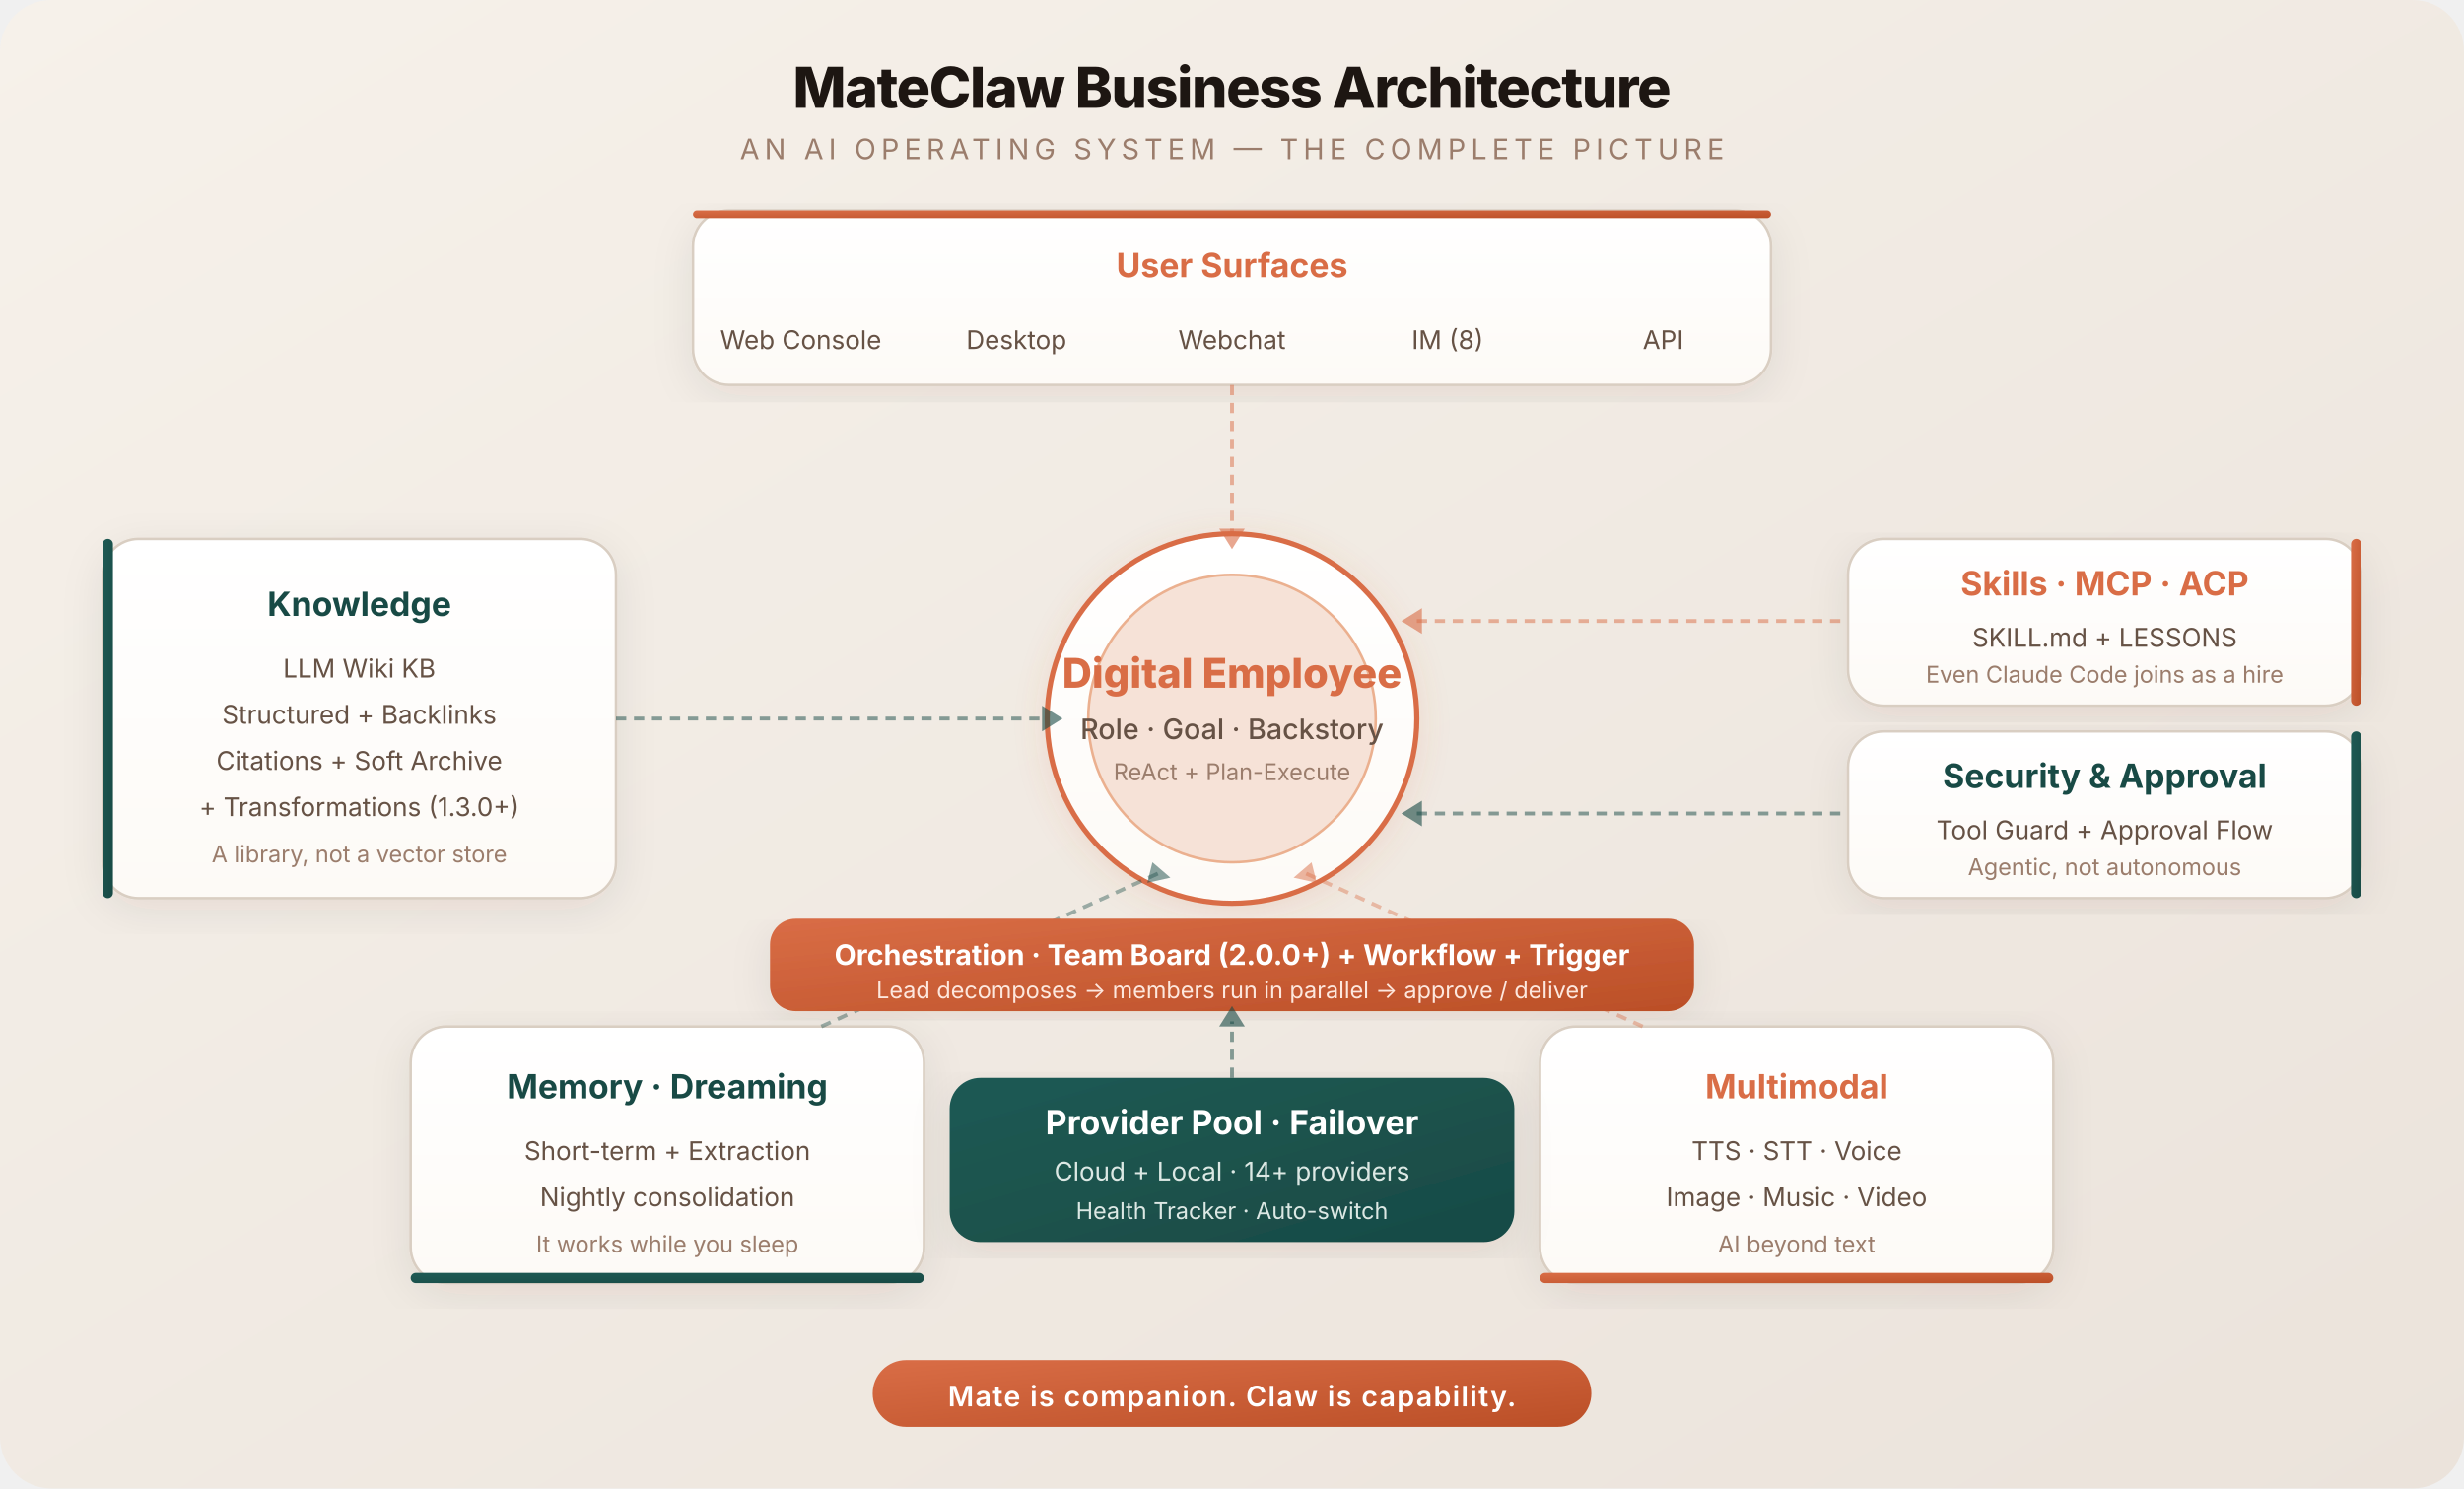
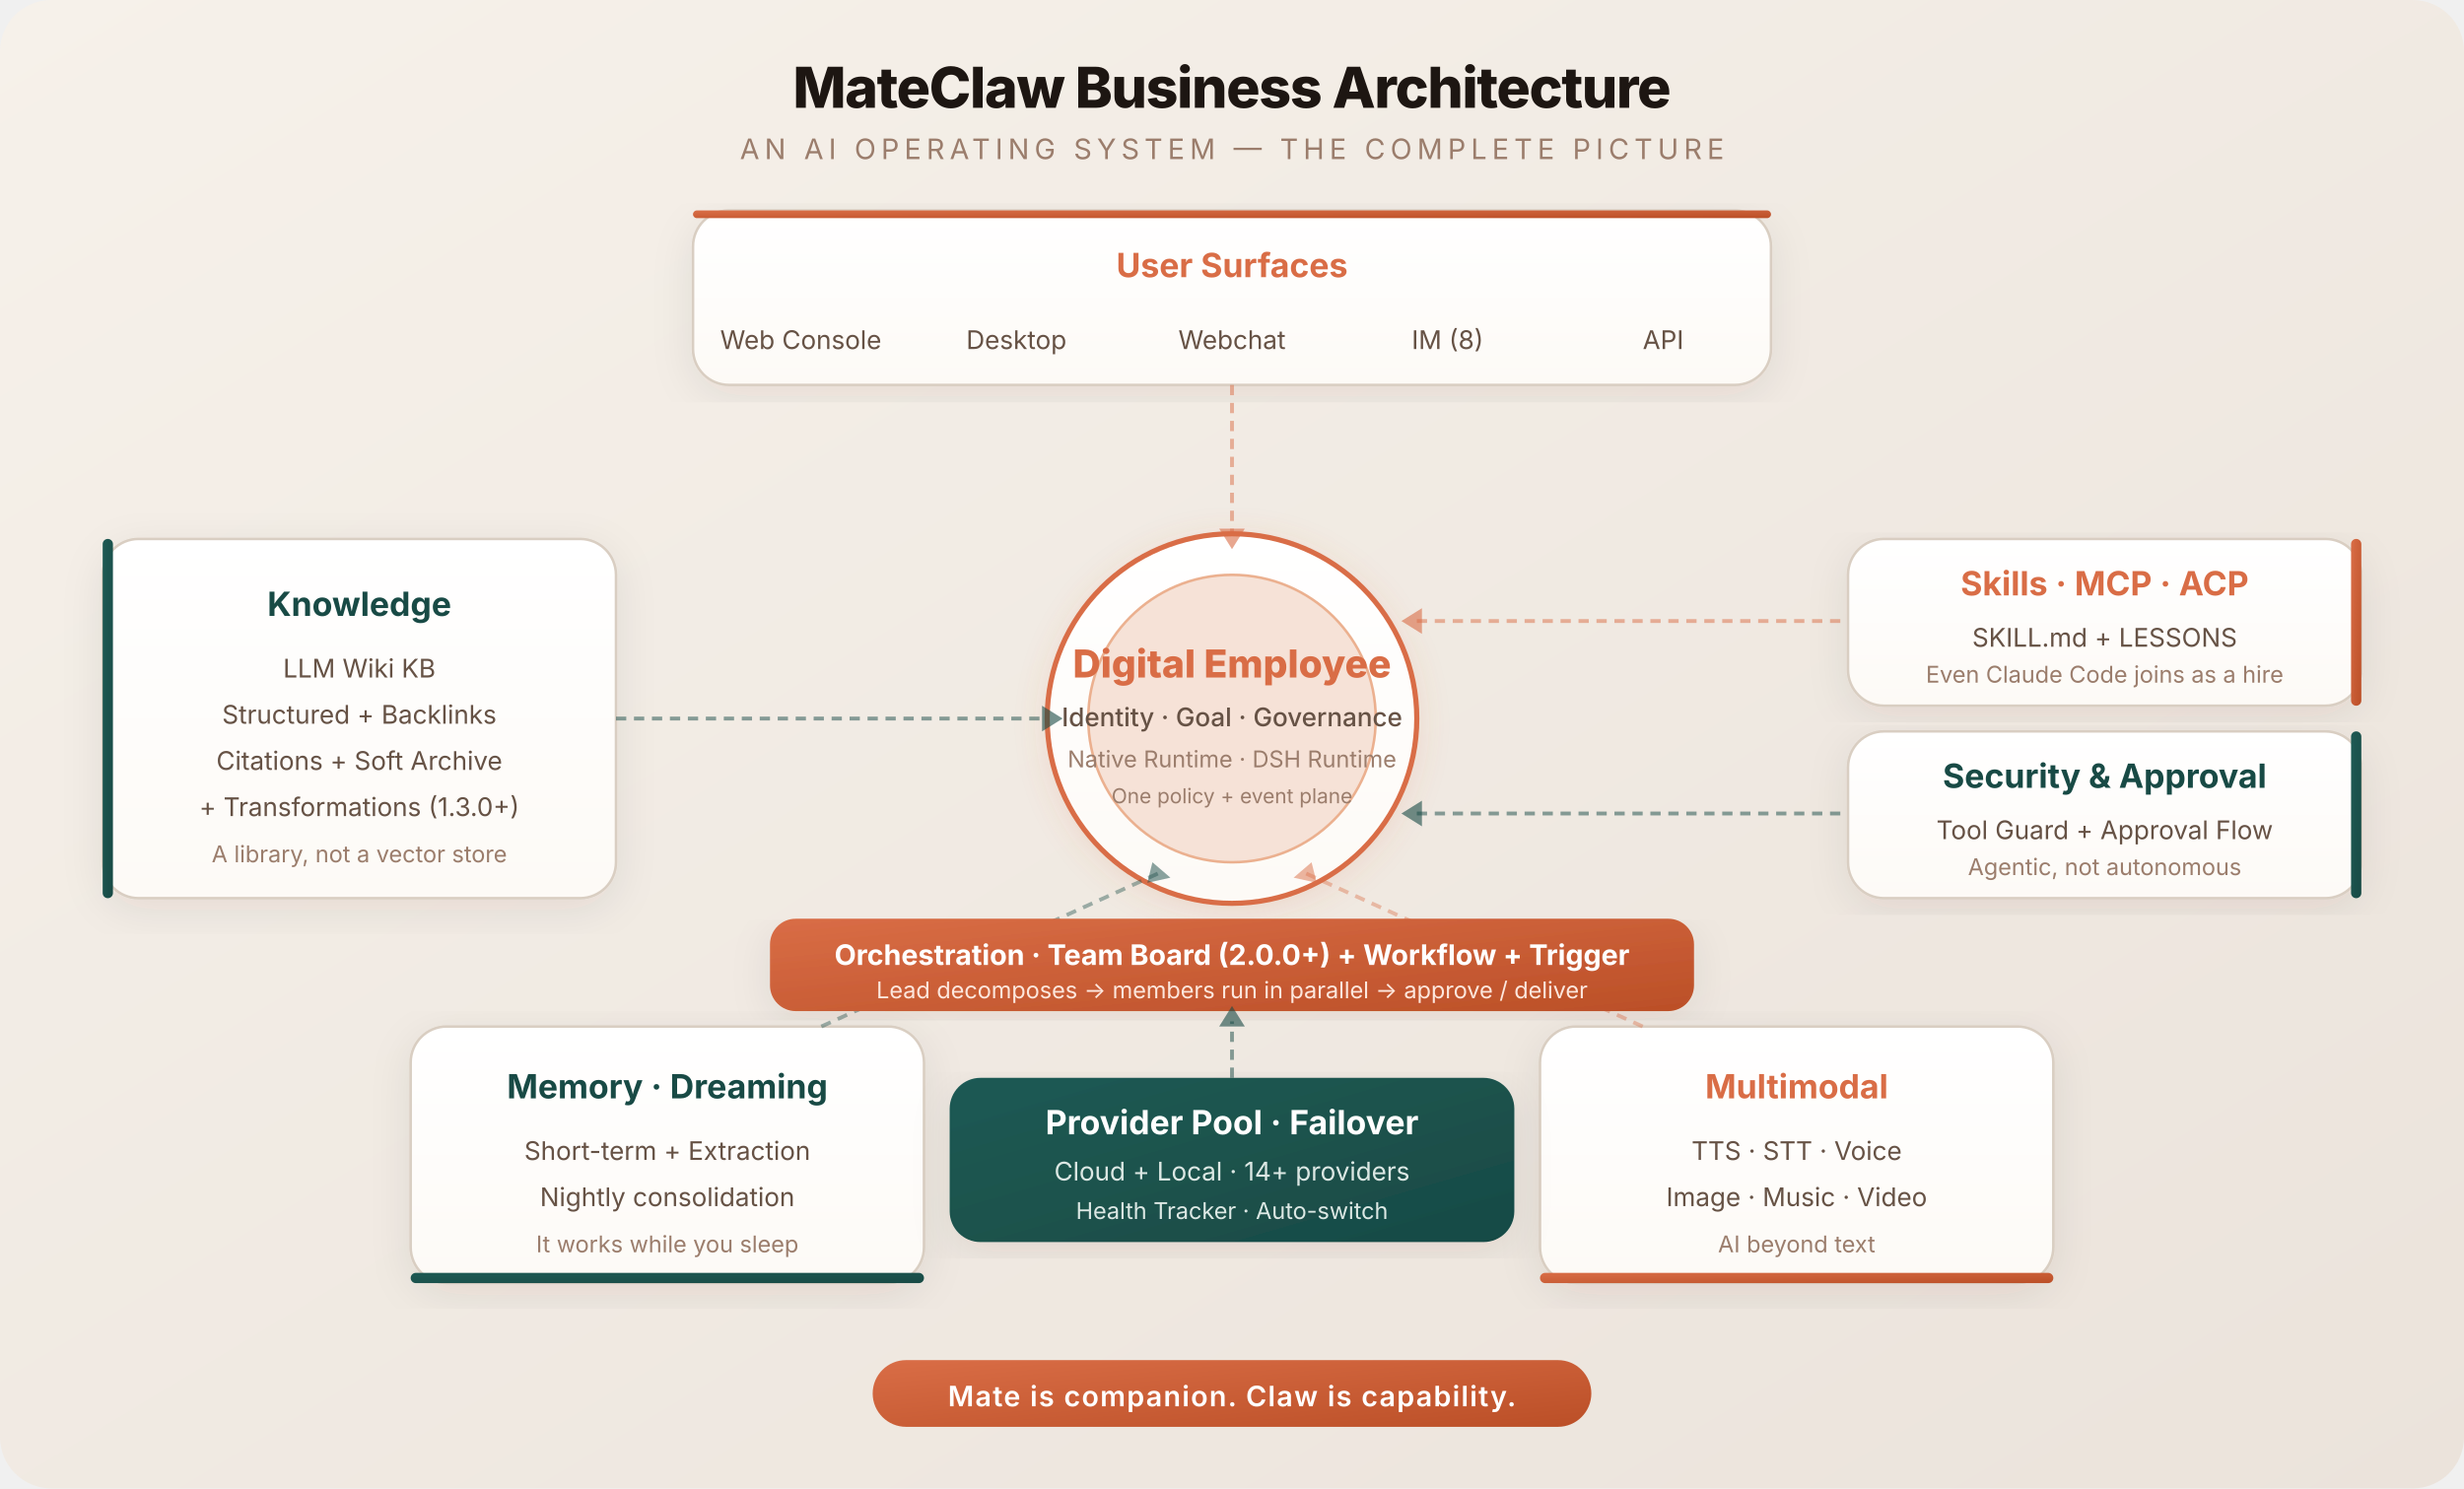
<svg xmlns="http://www.w3.org/2000/svg" viewBox="0 0 960 580" font-family="'Inter','SF Pro Display','Segoe UI',sans-serif">
  <defs>
    <linearGradient id="bg" x1="0" y1="0" x2="1" y2="1">
      <stop offset="0%" stop-color="#f6f1ea" />
      <stop offset="100%" stop-color="#ebe3db" />
    </linearGradient>
    <linearGradient id="primary" x1="0" y1="0" x2="1" y2="1">
      <stop offset="0%" stop-color="#d96d46" />
      <stop offset="100%" stop-color="#bb4f27" />
    </linearGradient>
    <linearGradient id="accent" x1="0" y1="0" x2="1" y2="1">
      <stop offset="0%" stop-color="#1e5a54" />
      <stop offset="100%" stop-color="#184a45" />
    </linearGradient>
    <linearGradient id="warm" x1="0" y1="0" x2="0" y2="1">
      <stop offset="0%" stop-color="#ffffff" />
      <stop offset="100%" stop-color="#fdfaf6" />
    </linearGradient>
    <filter id="shadow">
      <feDropShadow dx="0" dy="4" stdDeviation="8" flood-color="#3a2013" flood-opacity="0.08" />
    </filter>
    <filter id="glow">
      <feDropShadow dx="0" dy="2" stdDeviation="6" flood-color="#d96d46" flood-opacity="0.15" />
    </filter>
  </defs>
  <rect width="960" height="580" rx="20" fill="url(#bg)" />
  <text x="480" y="42" text-anchor="middle" font-size="22" font-weight="800" fill="#1d1612" letter-spacing="-0.5">MateClaw Business Architecture</text>
  <text x="480" y="62" text-anchor="middle" font-size="11" fill="#9b7d6c" letter-spacing="2">AN AI OPERATING SYSTEM — THE COMPLETE PICTURE</text>
  <circle cx="480" cy="280" r="72" fill="url(#warm)" stroke="#d96d46" stroke-width="2" filter="url(#glow)" />
  <circle cx="480" cy="280" r="56" fill="#f6e2d7" stroke="#ebb08f" stroke-width="1" />
-   <text x="480" y="268" text-anchor="middle" font-size="16" font-weight="800" fill="#d96d46">Digital Employee</text>
-   <text x="480" y="288" text-anchor="middle" font-size="11" font-weight="500" fill="#665245">Role · Goal · Backstory</text>
-   <text x="480" y="304" text-anchor="middle" font-size="9" fill="#9b7d6c">ReAct + Plan-Execute</text>
+   <text x="480" y="264" text-anchor="middle" font-size="15" font-weight="800" fill="#d96d46">Digital Employee</text>
+   <text x="480" y="283" text-anchor="middle" font-size="10" font-weight="500" fill="#665245">Identity · Goal · Governance</text>
+   <text x="480" y="299" text-anchor="middle" font-size="9" fill="#9b7d6c">Native Runtime · DSH Runtime</text>
+   <text x="480" y="313" text-anchor="middle" font-size="8" fill="#9b7d6c">One policy + event plane</text>
  <rect x="270" y="82" width="420" height="68" rx="14" fill="url(#warm)" stroke="#d9cec2" stroke-width="1" filter="url(#shadow)" />
  <rect x="270" y="82" width="420" height="3" rx="1.5" fill="url(#primary)" />
  <text x="480" y="108" text-anchor="middle" font-size="13" font-weight="700" fill="#d96d46">User Surfaces</text>
  <text x="312" y="136" text-anchor="middle" font-size="10" fill="#665245">Web Console</text>
  <text x="396" y="136" text-anchor="middle" font-size="10" fill="#665245">Desktop</text>
  <text x="480" y="136" text-anchor="middle" font-size="10" fill="#665245">Webchat</text>
  <text x="564" y="136" text-anchor="middle" font-size="10" fill="#665245">IM (8)</text>
  <text x="648" y="136" text-anchor="middle" font-size="10" fill="#665245">API</text>
  <line x1="480" y1="150" x2="480" y2="208" stroke="#d96d46" stroke-width="1.5" stroke-dasharray="4,3" opacity="0.5" />
  <polygon points="475,206 480,214 485,206" fill="#d96d46" opacity="0.6" />
  <rect x="40" y="210" width="200" height="140" rx="14" fill="url(#warm)" stroke="#d9cec2" stroke-width="1" filter="url(#shadow)" />
  <rect x="40" y="210" width="4" height="140" rx="2" fill="url(#accent)" />
  <text x="140" y="240" text-anchor="middle" font-size="13" font-weight="700" fill="#184a45">Knowledge</text>
  <text x="140" y="264" text-anchor="middle" font-size="10" fill="#665245">LLM Wiki KB</text>
  <text x="140" y="282" text-anchor="middle" font-size="10" fill="#665245">Structured + Backlinks</text>
  <text x="140" y="300" text-anchor="middle" font-size="10" fill="#665245">Citations + Soft Archive</text>
  <text x="140" y="318" text-anchor="middle" font-size="10" fill="#665245">+ Transformations (1.3.0+)</text>
  <text x="140" y="336" text-anchor="middle" font-size="9" fill="#9b7d6c">A library, not a vector store</text>
  <line x1="240" y1="280" x2="408" y2="280" stroke="#184a45" stroke-width="1.5" stroke-dasharray="4,3" opacity="0.5" />
  <polygon points="406,275 414,280 406,285" fill="#184a45" opacity="0.6" />
  <rect x="720" y="210" width="200" height="65" rx="14" fill="url(#warm)" stroke="#d9cec2" stroke-width="1" filter="url(#shadow)" />
  <rect x="916" y="210" width="4" height="65" rx="2" fill="url(#primary)" />
  <text x="820" y="232" text-anchor="middle" font-size="13" font-weight="700" fill="#d96d46">Skills · MCP · ACP</text>
  <text x="820" y="252" text-anchor="middle" font-size="10" fill="#665245">SKILL.md + LESSONS</text>
  <text x="820" y="266" text-anchor="middle" font-size="9" fill="#9b7d6c">Even Claude Code joins as a hire</text>
  <line x1="552" y1="242" x2="720" y2="242" stroke="#d96d46" stroke-width="1.5" stroke-dasharray="4,3" opacity="0.5" />
  <polygon points="554,237 546,242 554,247" fill="#d96d46" opacity="0.6" />
  <rect x="720" y="285" width="200" height="65" rx="14" fill="url(#warm)" stroke="#d9cec2" stroke-width="1" filter="url(#shadow)" />
  <rect x="916" y="285" width="4" height="65" rx="2" fill="url(#accent)" />
  <text x="820" y="307" text-anchor="middle" font-size="13" font-weight="700" fill="#184a45">Security &amp; Approval</text>
  <text x="820" y="327" text-anchor="middle" font-size="10" fill="#665245">Tool Guard + Approval Flow</text>
  <text x="820" y="341" text-anchor="middle" font-size="9" fill="#9b7d6c">Agentic, not autonomous</text>
  <line x1="552" y1="317" x2="720" y2="317" stroke="#184a45" stroke-width="1.5" stroke-dasharray="4,3" opacity="0.5" />
  <polygon points="554,312 546,317 554,322" fill="#184a45" opacity="0.6" />
  <rect x="160" y="400" width="200" height="100" rx="14" fill="url(#warm)" stroke="#d9cec2" stroke-width="1" filter="url(#shadow)" />
  <rect x="160" y="496" width="200" height="4" rx="2" fill="url(#accent)" />
  <text x="260" y="428" text-anchor="middle" font-size="13" font-weight="700" fill="#184a45">Memory · Dreaming</text>
  <text x="260" y="452" text-anchor="middle" font-size="10" fill="#665245">Short-term + Extraction</text>
  <text x="260" y="470" text-anchor="middle" font-size="10" fill="#665245">Nightly consolidation</text>
  <text x="260" y="488" text-anchor="middle" font-size="9" fill="#9b7d6c">It works while you sleep</text>
  <line x1="320" y1="400" x2="452" y2="340" stroke="#184a45" stroke-width="1.5" stroke-dasharray="4,3" opacity="0.4" />
  <polygon points="449,336 456,342 447,344" fill="#184a45" opacity="0.5" />
  <rect x="600" y="400" width="200" height="100" rx="14" fill="url(#warm)" stroke="#d9cec2" stroke-width="1" filter="url(#shadow)" />
  <rect x="600" y="496" width="200" height="4" rx="2" fill="url(#primary)" />
  <text x="700" y="428" text-anchor="middle" font-size="13" font-weight="700" fill="#d96d46">Multimodal</text>
  <text x="700" y="452" text-anchor="middle" font-size="10" fill="#665245">TTS · STT · Voice</text>
  <text x="700" y="470" text-anchor="middle" font-size="10" fill="#665245">Image · Music · Video</text>
  <text x="700" y="488" text-anchor="middle" font-size="9" fill="#9b7d6c">AI beyond text</text>
  <line x1="640" y1="400" x2="508" y2="340" stroke="#d96d46" stroke-width="1.5" stroke-dasharray="4,3" opacity="0.4" />
  <polygon points="513,344 504,342 511,336" fill="#d96d46" opacity="0.5" />
  <rect x="300" y="358" width="360" height="36" rx="10" fill="url(#primary)" filter="url(#shadow)" />
  <text x="480" y="376" text-anchor="middle" font-size="11" font-weight="700" fill="#ffffff">Orchestration · Team Board (2.0.0+) + Workflow + Trigger</text>
  <text x="480" y="389" text-anchor="middle" font-size="9" fill="#fde7dd">Lead decomposes → members run in parallel → approve / deliver</text>
  <rect x="370" y="420" width="220" height="64" rx="12" fill="url(#accent)" filter="url(#shadow)" />
  <text x="480" y="442" text-anchor="middle" font-size="13" font-weight="700" fill="#ffffff">Provider Pool · Failover</text>
  <text x="480" y="460" text-anchor="middle" font-size="10" fill="#dce8e4">Cloud + Local · 14+ providers</text>
  <text x="480" y="475" text-anchor="middle" font-size="9" fill="#dce8e4">Health Tracker · Auto-switch</text>
  <line x1="480" y1="420" x2="480" y2="398" stroke="#184a45" stroke-width="1.5" stroke-dasharray="4,3" opacity="0.5" />
  <polygon points="475,400 480,392 485,400" fill="#184a45" opacity="0.6" />
  <rect x="340" y="530" width="280" height="26" rx="13" fill="url(#primary)" />
  <text x="480" y="548" text-anchor="middle" font-size="11" font-weight="600" fill="#fff" letter-spacing="0.5">Mate is companion. Claw is capability.</text>
</svg>
